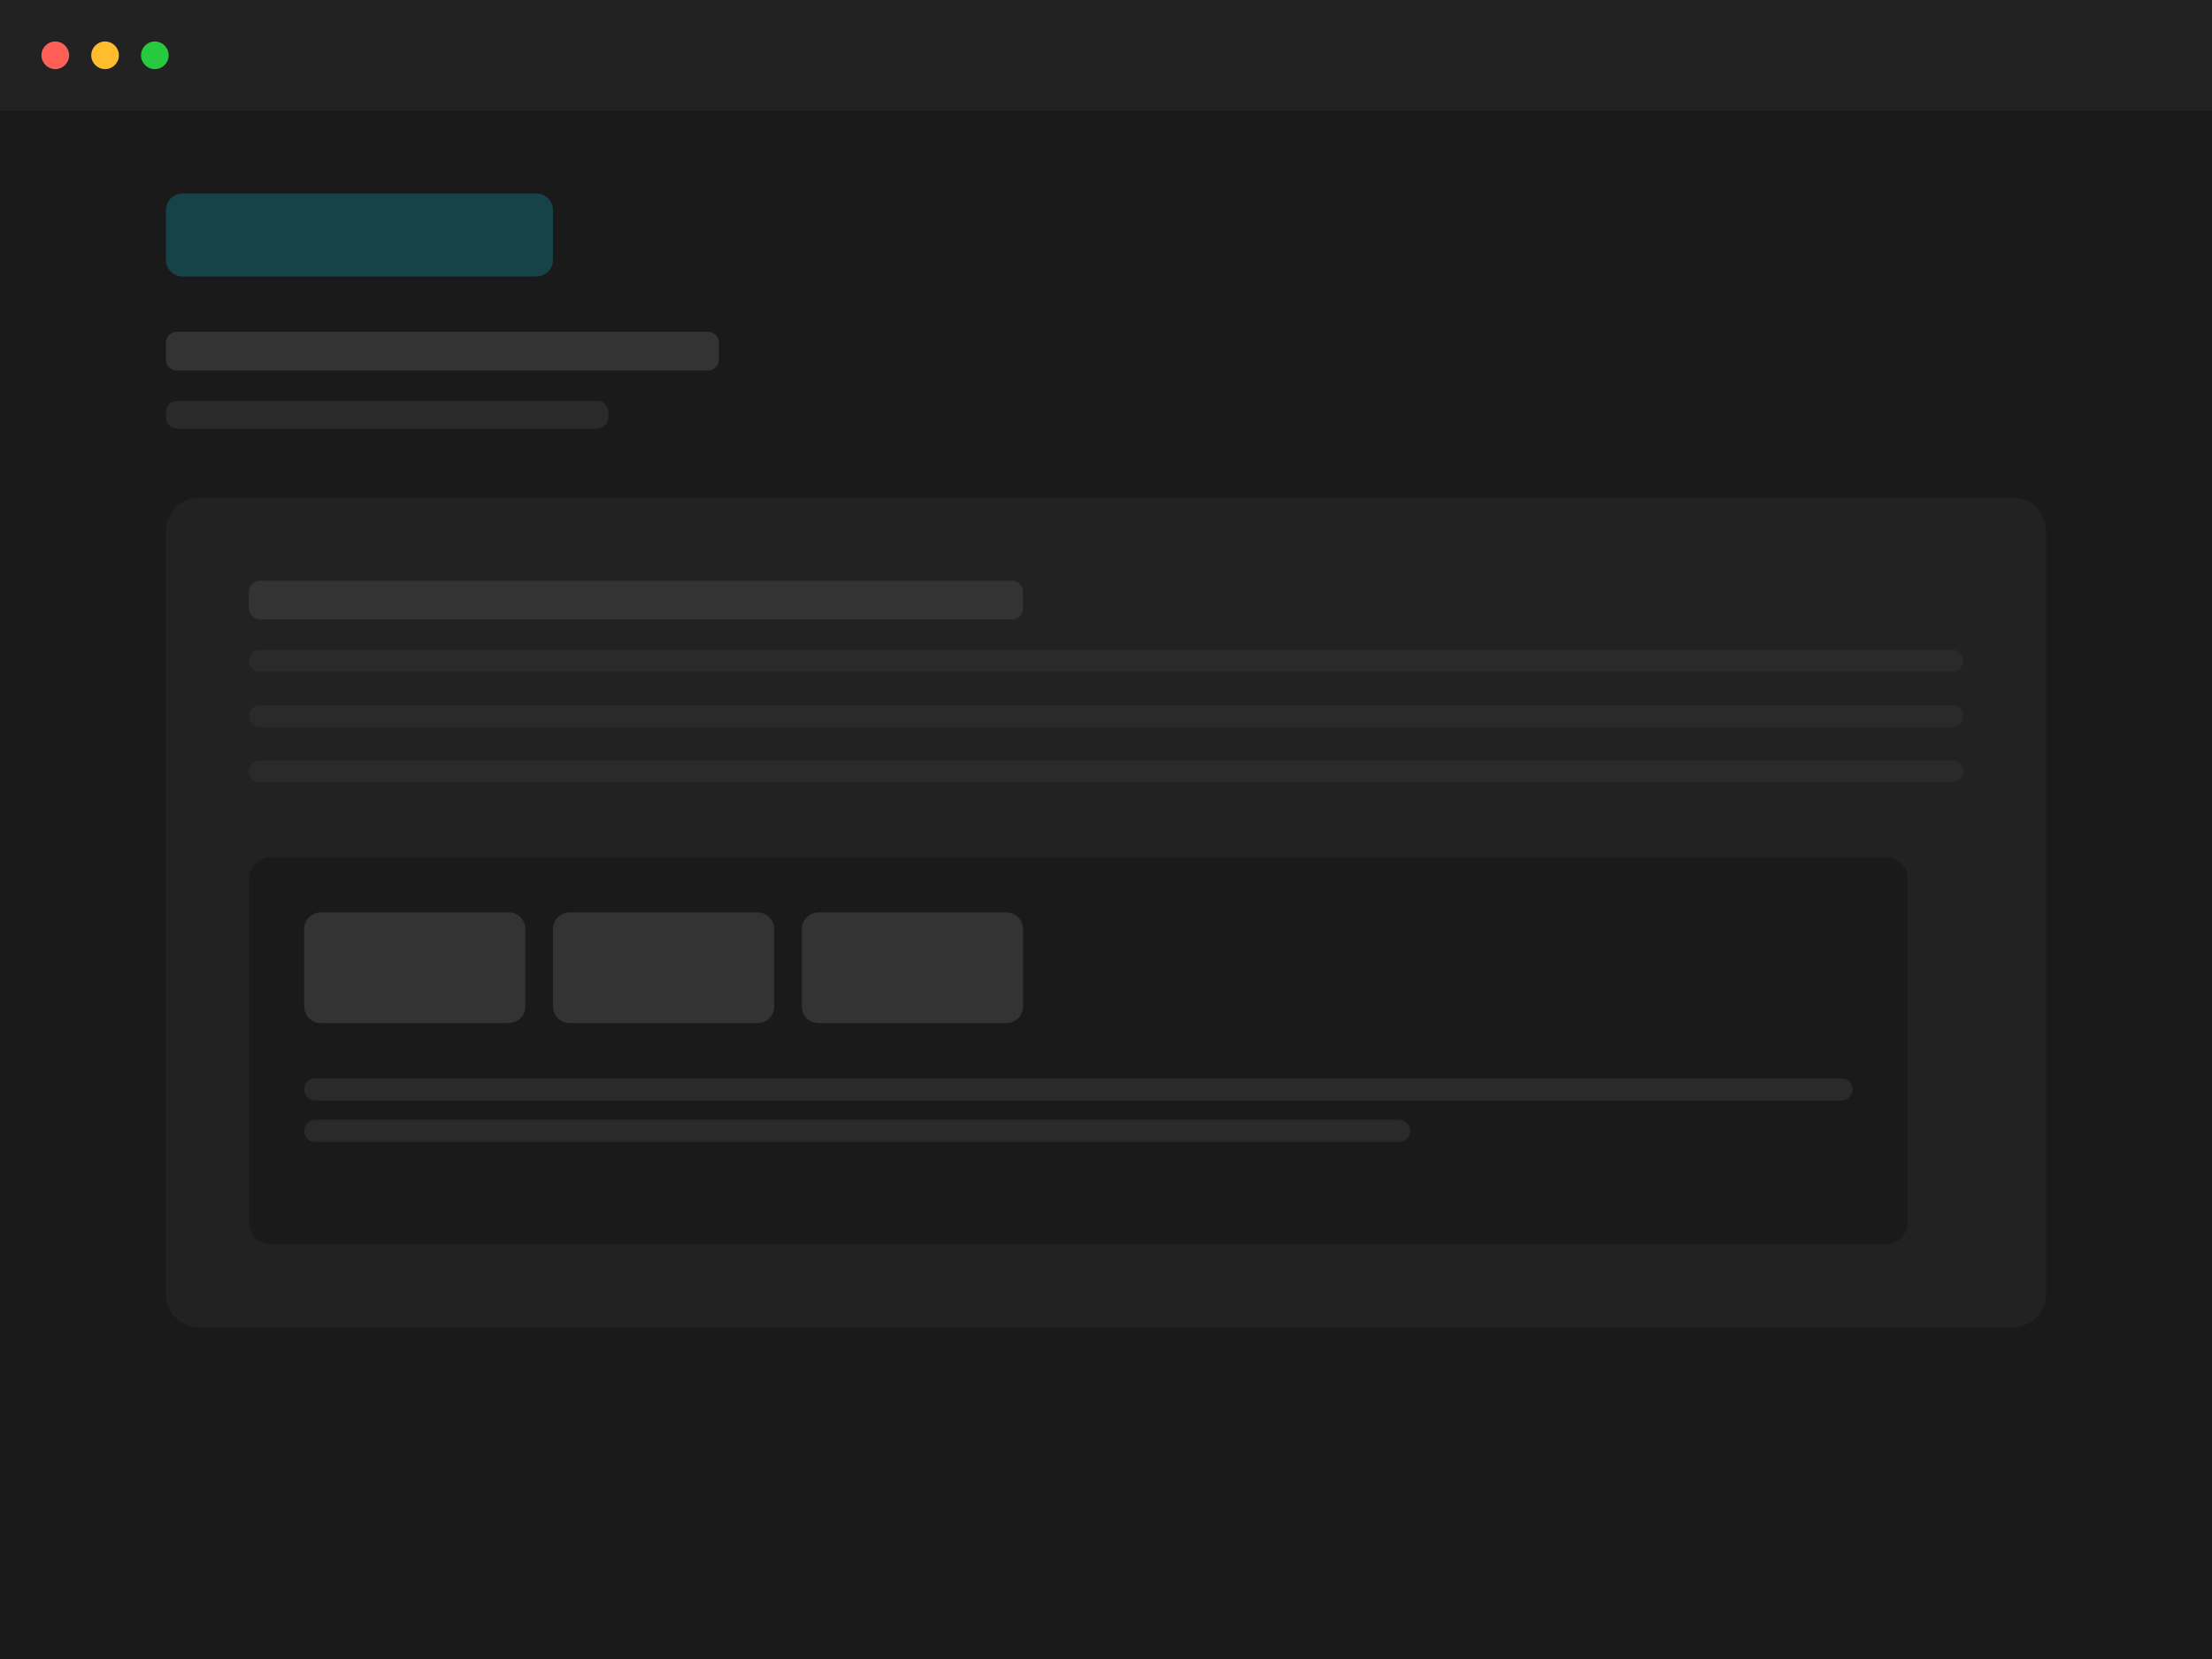
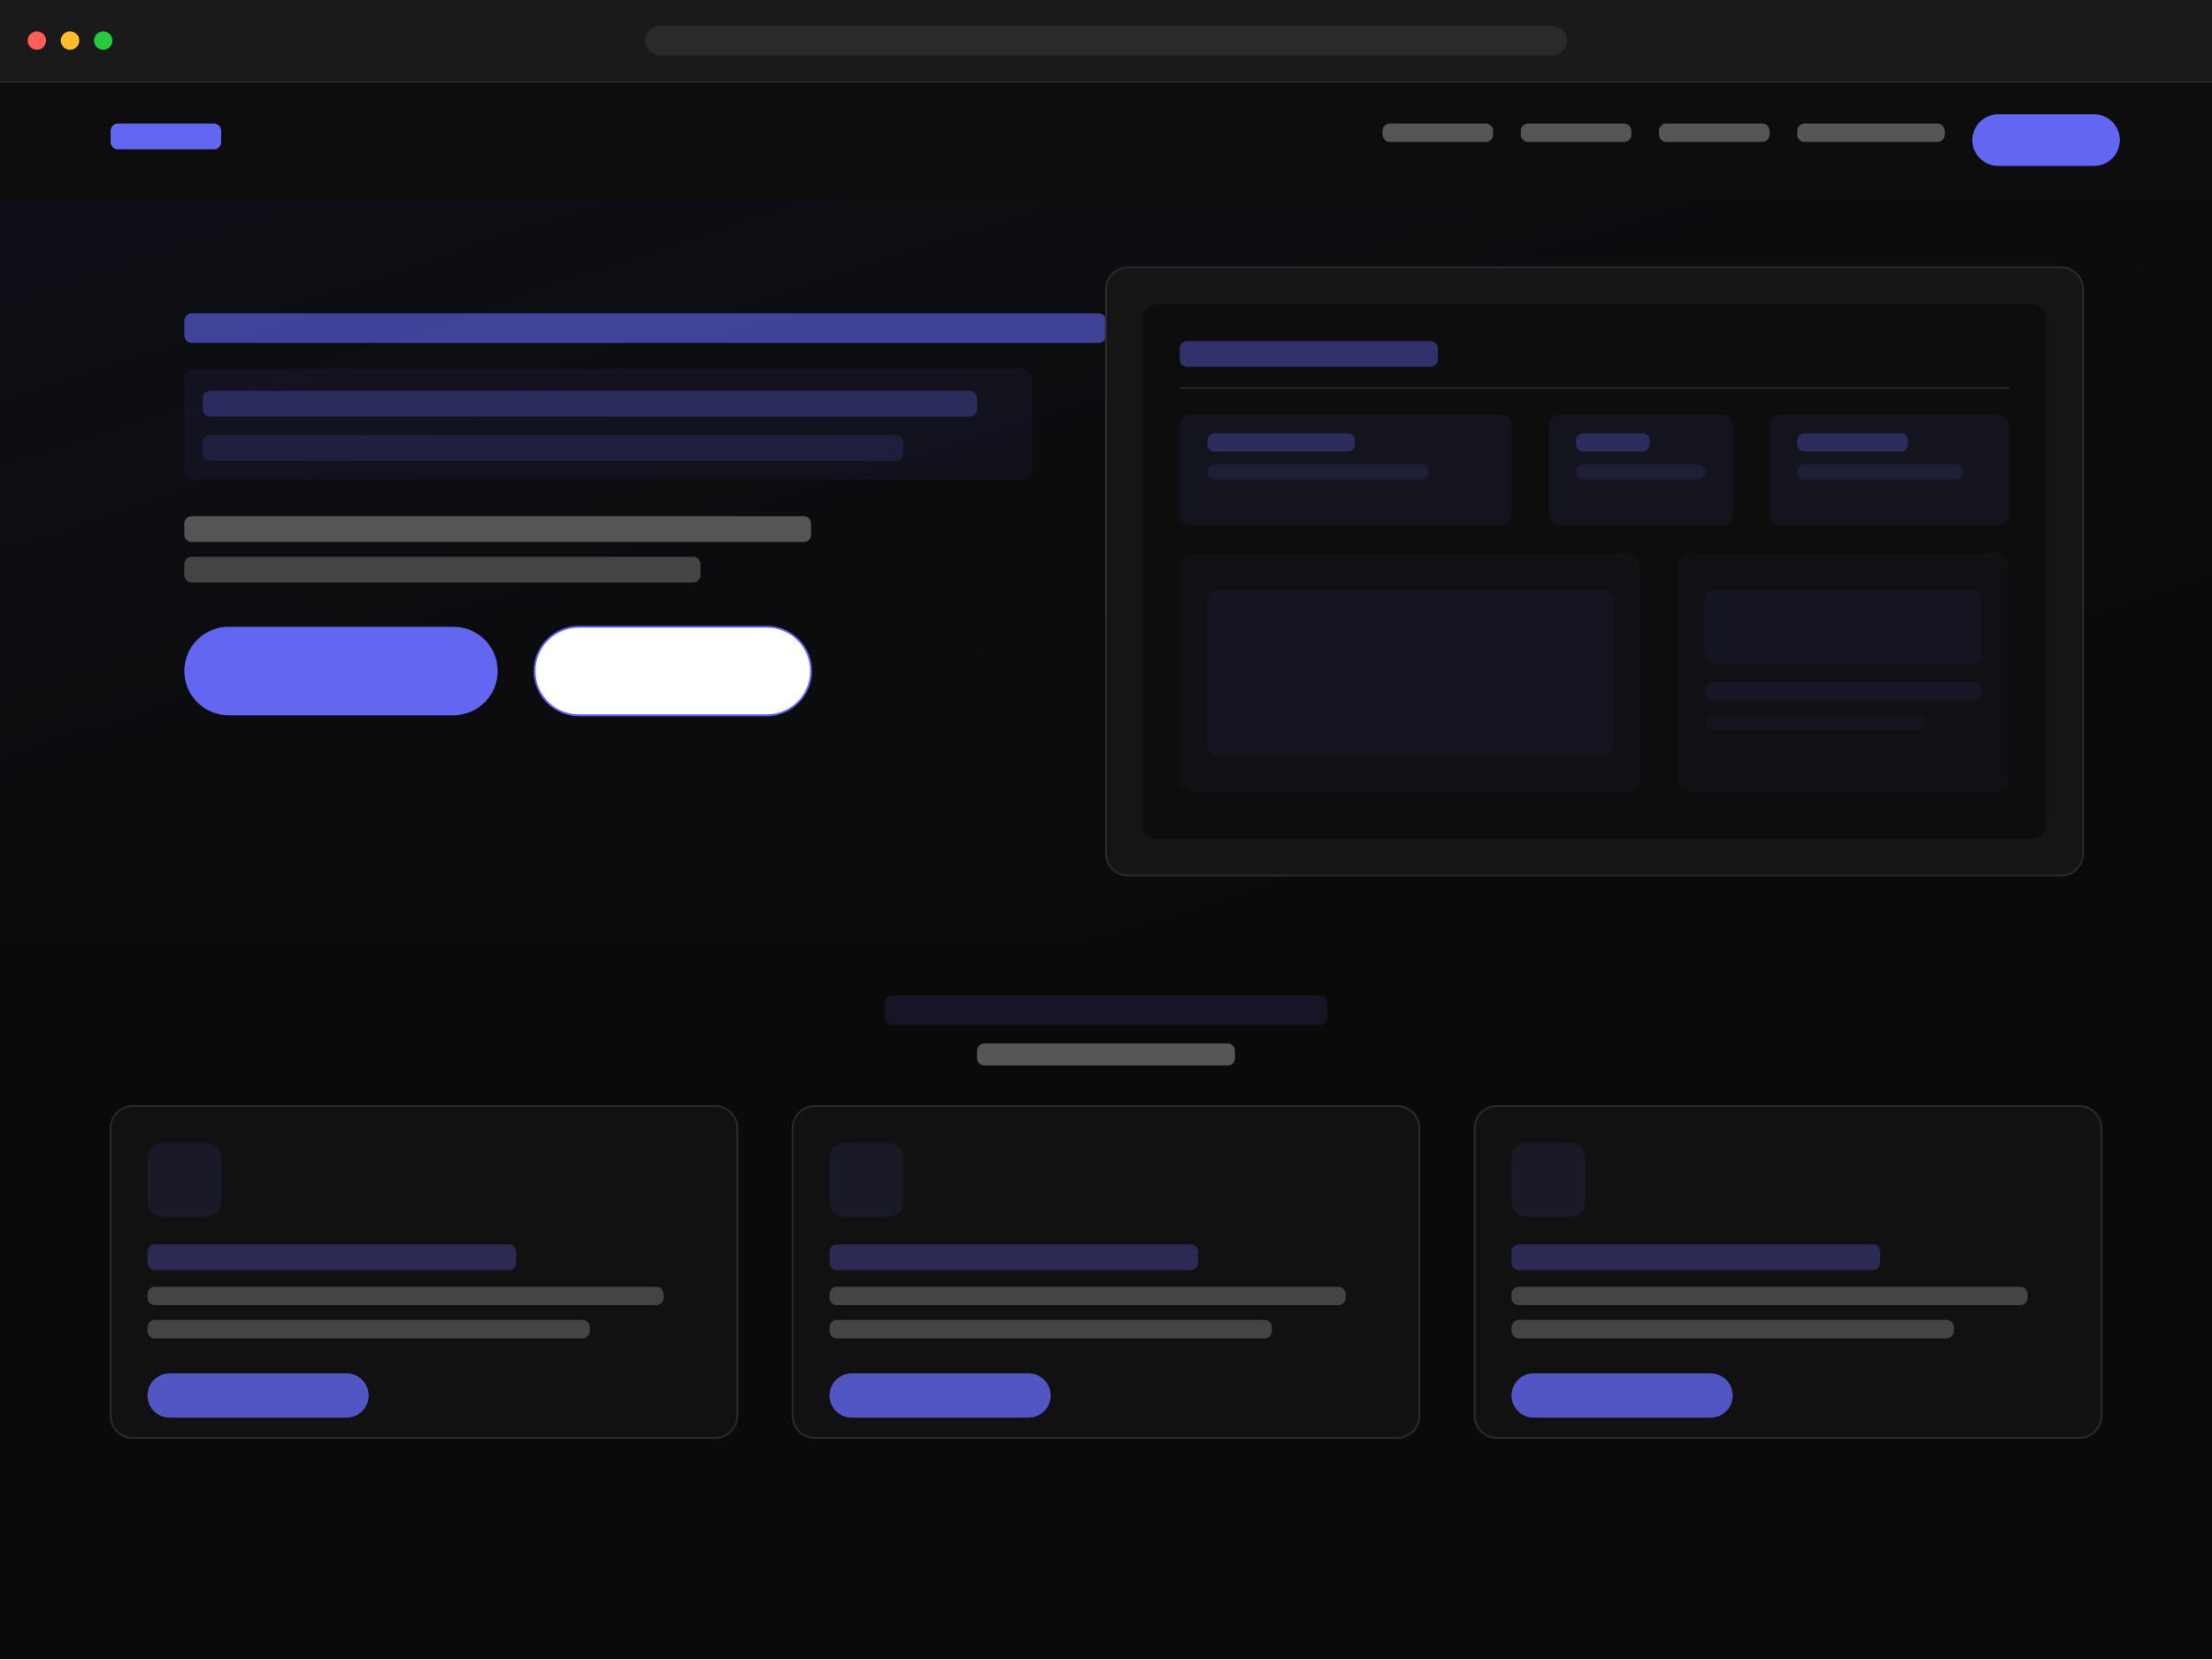
- <svg xmlns="http://www.w3.org/2000/svg" width="800" height="600" viewBox="0 0 800 600" fill="none">
-   <rect width="800" height="600" fill="#1a1a1a" />
-   <rect x="0" y="0" width="800" height="40" fill="#222" />
-   <circle cx="20" cy="20" r="5" fill="#FF5F56" />
-   <circle cx="38" cy="20" r="5" fill="#FFBD2E" />
-   <circle cx="56" cy="20" r="5" fill="#27C93F" />
-   <rect x="60" y="70" width="140" height="30" rx="6" fill="#00E5FF" opacity="0.2" />
-   <rect x="60" y="120" width="200" height="14" rx="4" fill="#333" />
-   <rect x="60" y="145" width="160" height="10" rx="4" fill="#2a2a2a" />
-   <rect x="60" y="180" width="680" height="300" rx="12" fill="#222" />
-   <rect x="90" y="210" width="280" height="14" rx="4" fill="#333" />
-   <rect x="90" y="235" width="620" height="8" rx="4" fill="#2a2a2a" />
-   <rect x="90" y="255" width="620" height="8" rx="4" fill="#2a2a2a" />
-   <rect x="90" y="275" width="620" height="8" rx="4" fill="#2a2a2a" />
-   <rect x="90" y="310" width="600" height="140" rx="8" fill="#1a1a1a" />
-   <rect x="110" y="330" width="80" height="40" rx="6" fill="#333" />
-   <rect x="200" y="330" width="80" height="40" rx="6" fill="#333" />
-   <rect x="290" y="330" width="80" height="40" rx="6" fill="#333" />
-   <rect x="110" y="390" width="560" height="8" rx="4" fill="#2a2a2a" />
-   <rect x="110" y="405" width="400" height="8" rx="4" fill="#2a2a2a" />
+ <svg xmlns="http://www.w3.org/2000/svg" width="1200" height="900" viewBox="0 0 1200 900" fill="none">
+   <rect width="1200" height="900" fill="#0A0A0A" />
+   <rect width="1200" height="44" fill="#1A1A1A" />
+   <rect x="0" y="44" width="1200" height="1" fill="#2A2A2A" />
+   <circle cx="20" cy="22" r="5" fill="#FF5F56" />
+   <circle cx="38" cy="22" r="5" fill="#FFBD2E" />
+   <circle cx="56" cy="22" r="5" fill="#27C93F" />
+   <rect x="350" y="14" width="500" height="16" rx="8" fill="#2A2A2A" />
+   <rect x="0" y="45" width="1200" height="64" fill="#0D0D0D" />
+   <rect x="60" y="67" width="60" height="14" rx="4" fill="#6366F1" />
+   <rect x="750" y="67" width="60" height="10" rx="4" fill="#555" />
+   <rect x="825" y="67" width="60" height="10" rx="4" fill="#555" />
+   <rect x="900" y="67" width="60" height="10" rx="4" fill="#555" />
+   <rect x="975" y="67" width="80" height="10" rx="4" fill="#555" />
+   <rect x="1070" y="62" width="80" height="28" rx="14" fill="#6366F1" />
+   <rect x="0" y="109" width="1200" height="400" fill="url(#saasGrad)" />
+   <rect x="100" y="170" width="500" height="16" rx="4" fill="#6366F1" opacity="0.6" />
+   <rect x="100" y="200" width="460" height="60" rx="6" fill="#6366F1" opacity="0.06" />
+   <rect x="110" y="212" width="420" height="14" rx="4" fill="#6366F1" opacity="0.3" />
+   <rect x="110" y="236" width="380" height="14" rx="4" fill="#6366F1" opacity="0.15" />
+   <rect x="100" y="280" width="340" height="14" rx="4" fill="#555" />
+   <rect x="100" y="302" width="280" height="14" rx="4" fill="#444" />
+   <rect x="100" y="340" width="170" height="48" rx="24" fill="#6366F1" />
+   <rect x="290" y="340" width="150" height="48" rx="24" fill="#FFF" stroke="#6366F1" stroke-width="1" />
+   <rect x="600" y="145" width="530" height="330" rx="12" fill="#151515" stroke="#2A2A2A" stroke-width="1" />
+   <rect x="620" y="165" width="490" height="290" rx="8" fill="#0D0D0D" />
+   <rect x="640" y="185" width="140" height="14" rx="4" fill="#6366F1" opacity="0.4" />
+   <rect x="640" y="210" width="450" height="1" fill="#2A2A2A" />
+   <rect x="640" y="225" width="180" height="60" rx="6" fill="#6366F1" opacity="0.08" />
+   <rect x="655" y="235" width="80" height="10" rx="4" fill="#6366F1" opacity="0.3" />
+   <rect x="655" y="252" width="120" height="8" rx="4" fill="#6366F1" opacity="0.12" />
+   <rect x="840" y="225" width="100" height="60" rx="6" fill="#6366F1" opacity="0.08" />
+   <rect x="855" y="235" width="40" height="10" rx="4" fill="#6366F1" opacity="0.3" />
+   <rect x="855" y="252" width="70" height="8" rx="4" fill="#6366F1" opacity="0.12" />
+   <rect x="960" y="225" width="130" height="60" rx="6" fill="#6366F1" opacity="0.08" />
+   <rect x="975" y="235" width="60" height="10" rx="4" fill="#6366F1" opacity="0.3" />
+   <rect x="975" y="252" width="90" height="8" rx="4" fill="#6366F1" opacity="0.12" />
+   <rect x="640" y="300" width="250" height="130" rx="8" fill="#6366F1" opacity="0.04" />
+   <rect x="655" y="320" width="220" height="90" rx="6" fill="#6366F1" opacity="0.06" />
+   <rect x="910" y="300" width="180" height="130" rx="8" fill="#6366F1" opacity="0.04" />
+   <rect x="925" y="320" width="150" height="40" rx="4" fill="#6366F1" opacity="0.06" />
+   <rect x="925" y="370" width="150" height="10" rx="4" fill="#6366F1" opacity="0.08" />
+   <rect x="925" y="388" width="120" height="8" rx="4" fill="#6366F1" opacity="0.05" />
+   <rect x="0" y="509" width="1200" height="311" fill="#0A0A0A" />
+   <rect x="480" y="540" width="240" height="16" rx="4" fill="#6366F1" opacity="0.12" />
+   <rect x="530" y="566" width="140" height="12" rx="4" fill="#555" />
+   <rect x="60" y="600" width="340" height="180" rx="12" fill="#111" stroke="#2A2A2A" stroke-width="1" />
+   <rect x="80" y="620" width="40" height="40" rx="8" fill="#6366F1" opacity="0.1" />
+   <rect x="80" y="675" width="200" height="14" rx="4" fill="#6366F1" opacity="0.3" />
+   <rect x="80" y="698" width="280" height="10" rx="4" fill="#444" />
+   <rect x="80" y="716" width="240" height="10" rx="4" fill="#444" />
+   <rect x="80" y="745" width="120" height="24" rx="12" fill="#6366F1" opacity="0.8" />
+   <rect x="430" y="600" width="340" height="180" rx="12" fill="#111" stroke="#2A2A2A" stroke-width="1" />
+   <rect x="450" y="620" width="40" height="40" rx="8" fill="#6366F1" opacity="0.1" />
+   <rect x="450" y="675" width="200" height="14" rx="4" fill="#6366F1" opacity="0.3" />
+   <rect x="450" y="698" width="280" height="10" rx="4" fill="#444" />
+   <rect x="450" y="716" width="240" height="10" rx="4" fill="#444" />
+   <rect x="450" y="745" width="120" height="24" rx="12" fill="#6366F1" opacity="0.8" />
+   <rect x="800" y="600" width="340" height="180" rx="12" fill="#111" stroke="#2A2A2A" stroke-width="1" />
+   <rect x="820" y="620" width="40" height="40" rx="8" fill="#6366F1" opacity="0.1" />
+   <rect x="820" y="675" width="200" height="14" rx="4" fill="#6366F1" opacity="0.3" />
+   <rect x="820" y="698" width="280" height="10" rx="4" fill="#444" />
+   <rect x="820" y="716" width="240" height="10" rx="4" fill="#444" />
+   <rect x="820" y="745" width="120" height="24" rx="12" fill="#6366F1" opacity="0.8" />
+   <defs>
+     <linearGradient id="saasGrad" x1="0" y1="0" x2="1" y2="1">
+       <stop offset="0%" stop-color="#6366F1" stop-opacity="0.06" />
+       <stop offset="100%" stop-color="#0A0A0A" stop-opacity="0" />
+     </linearGradient>
+   </defs>
</svg>
